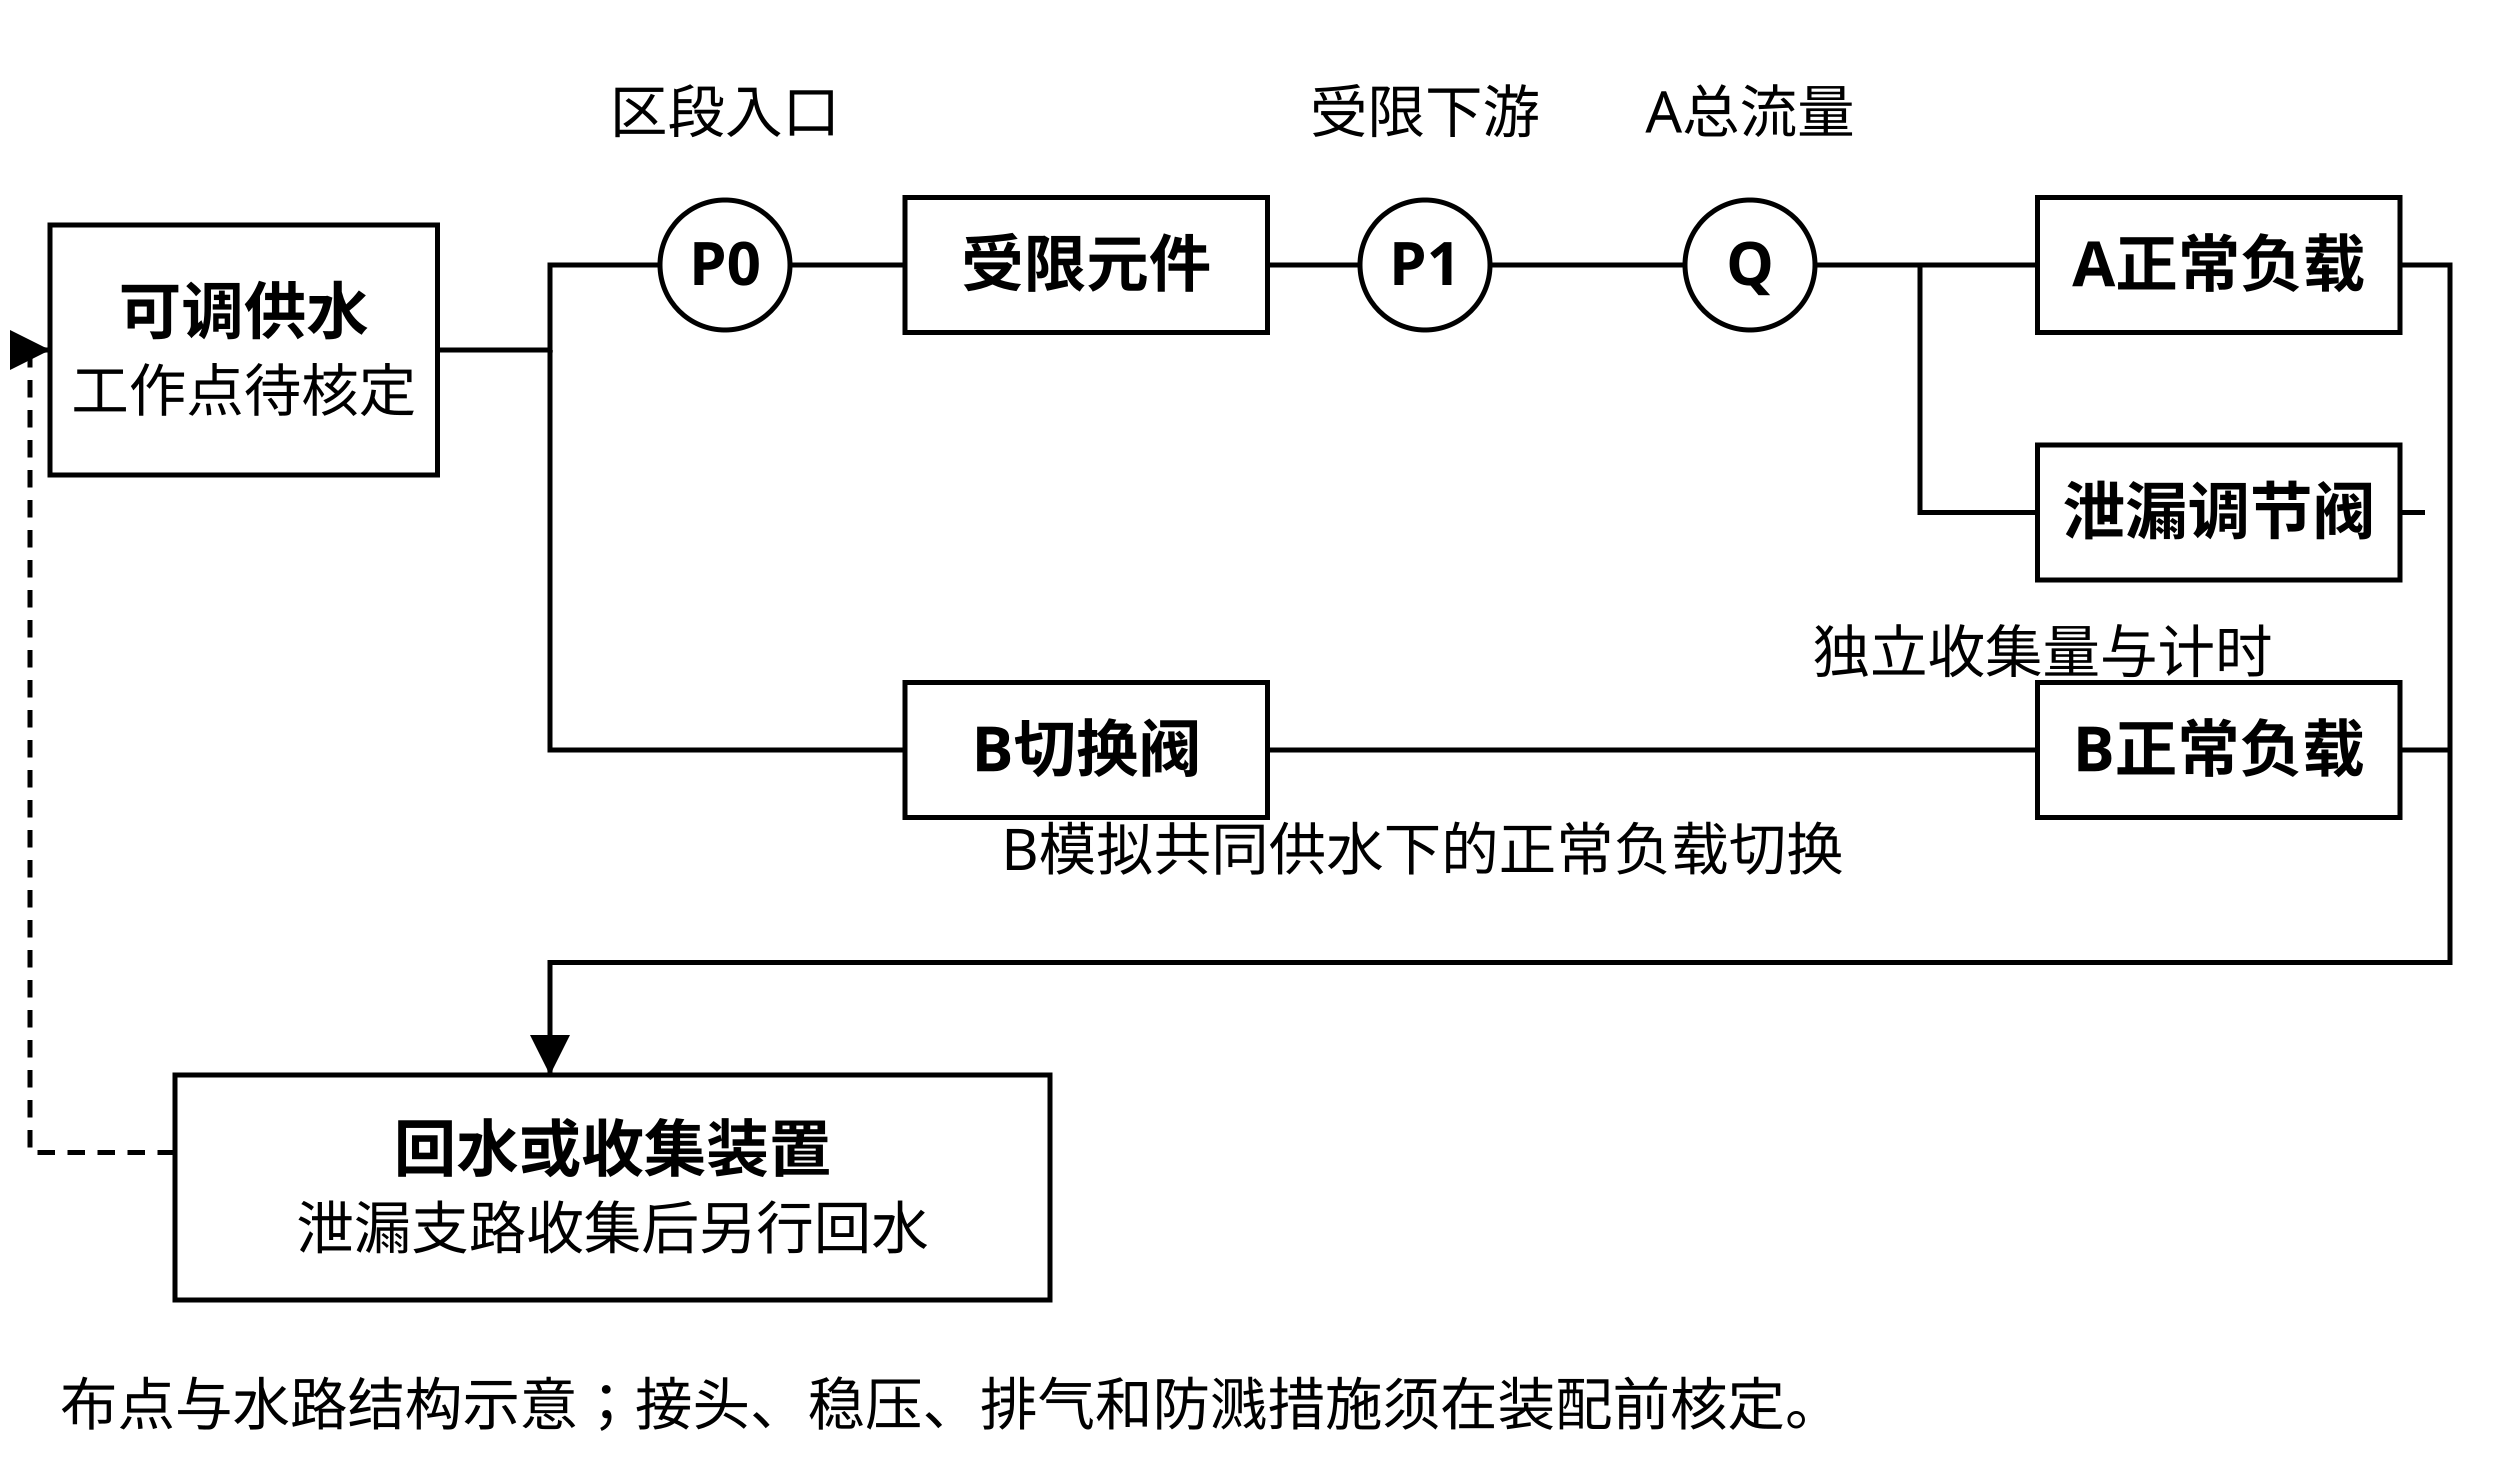
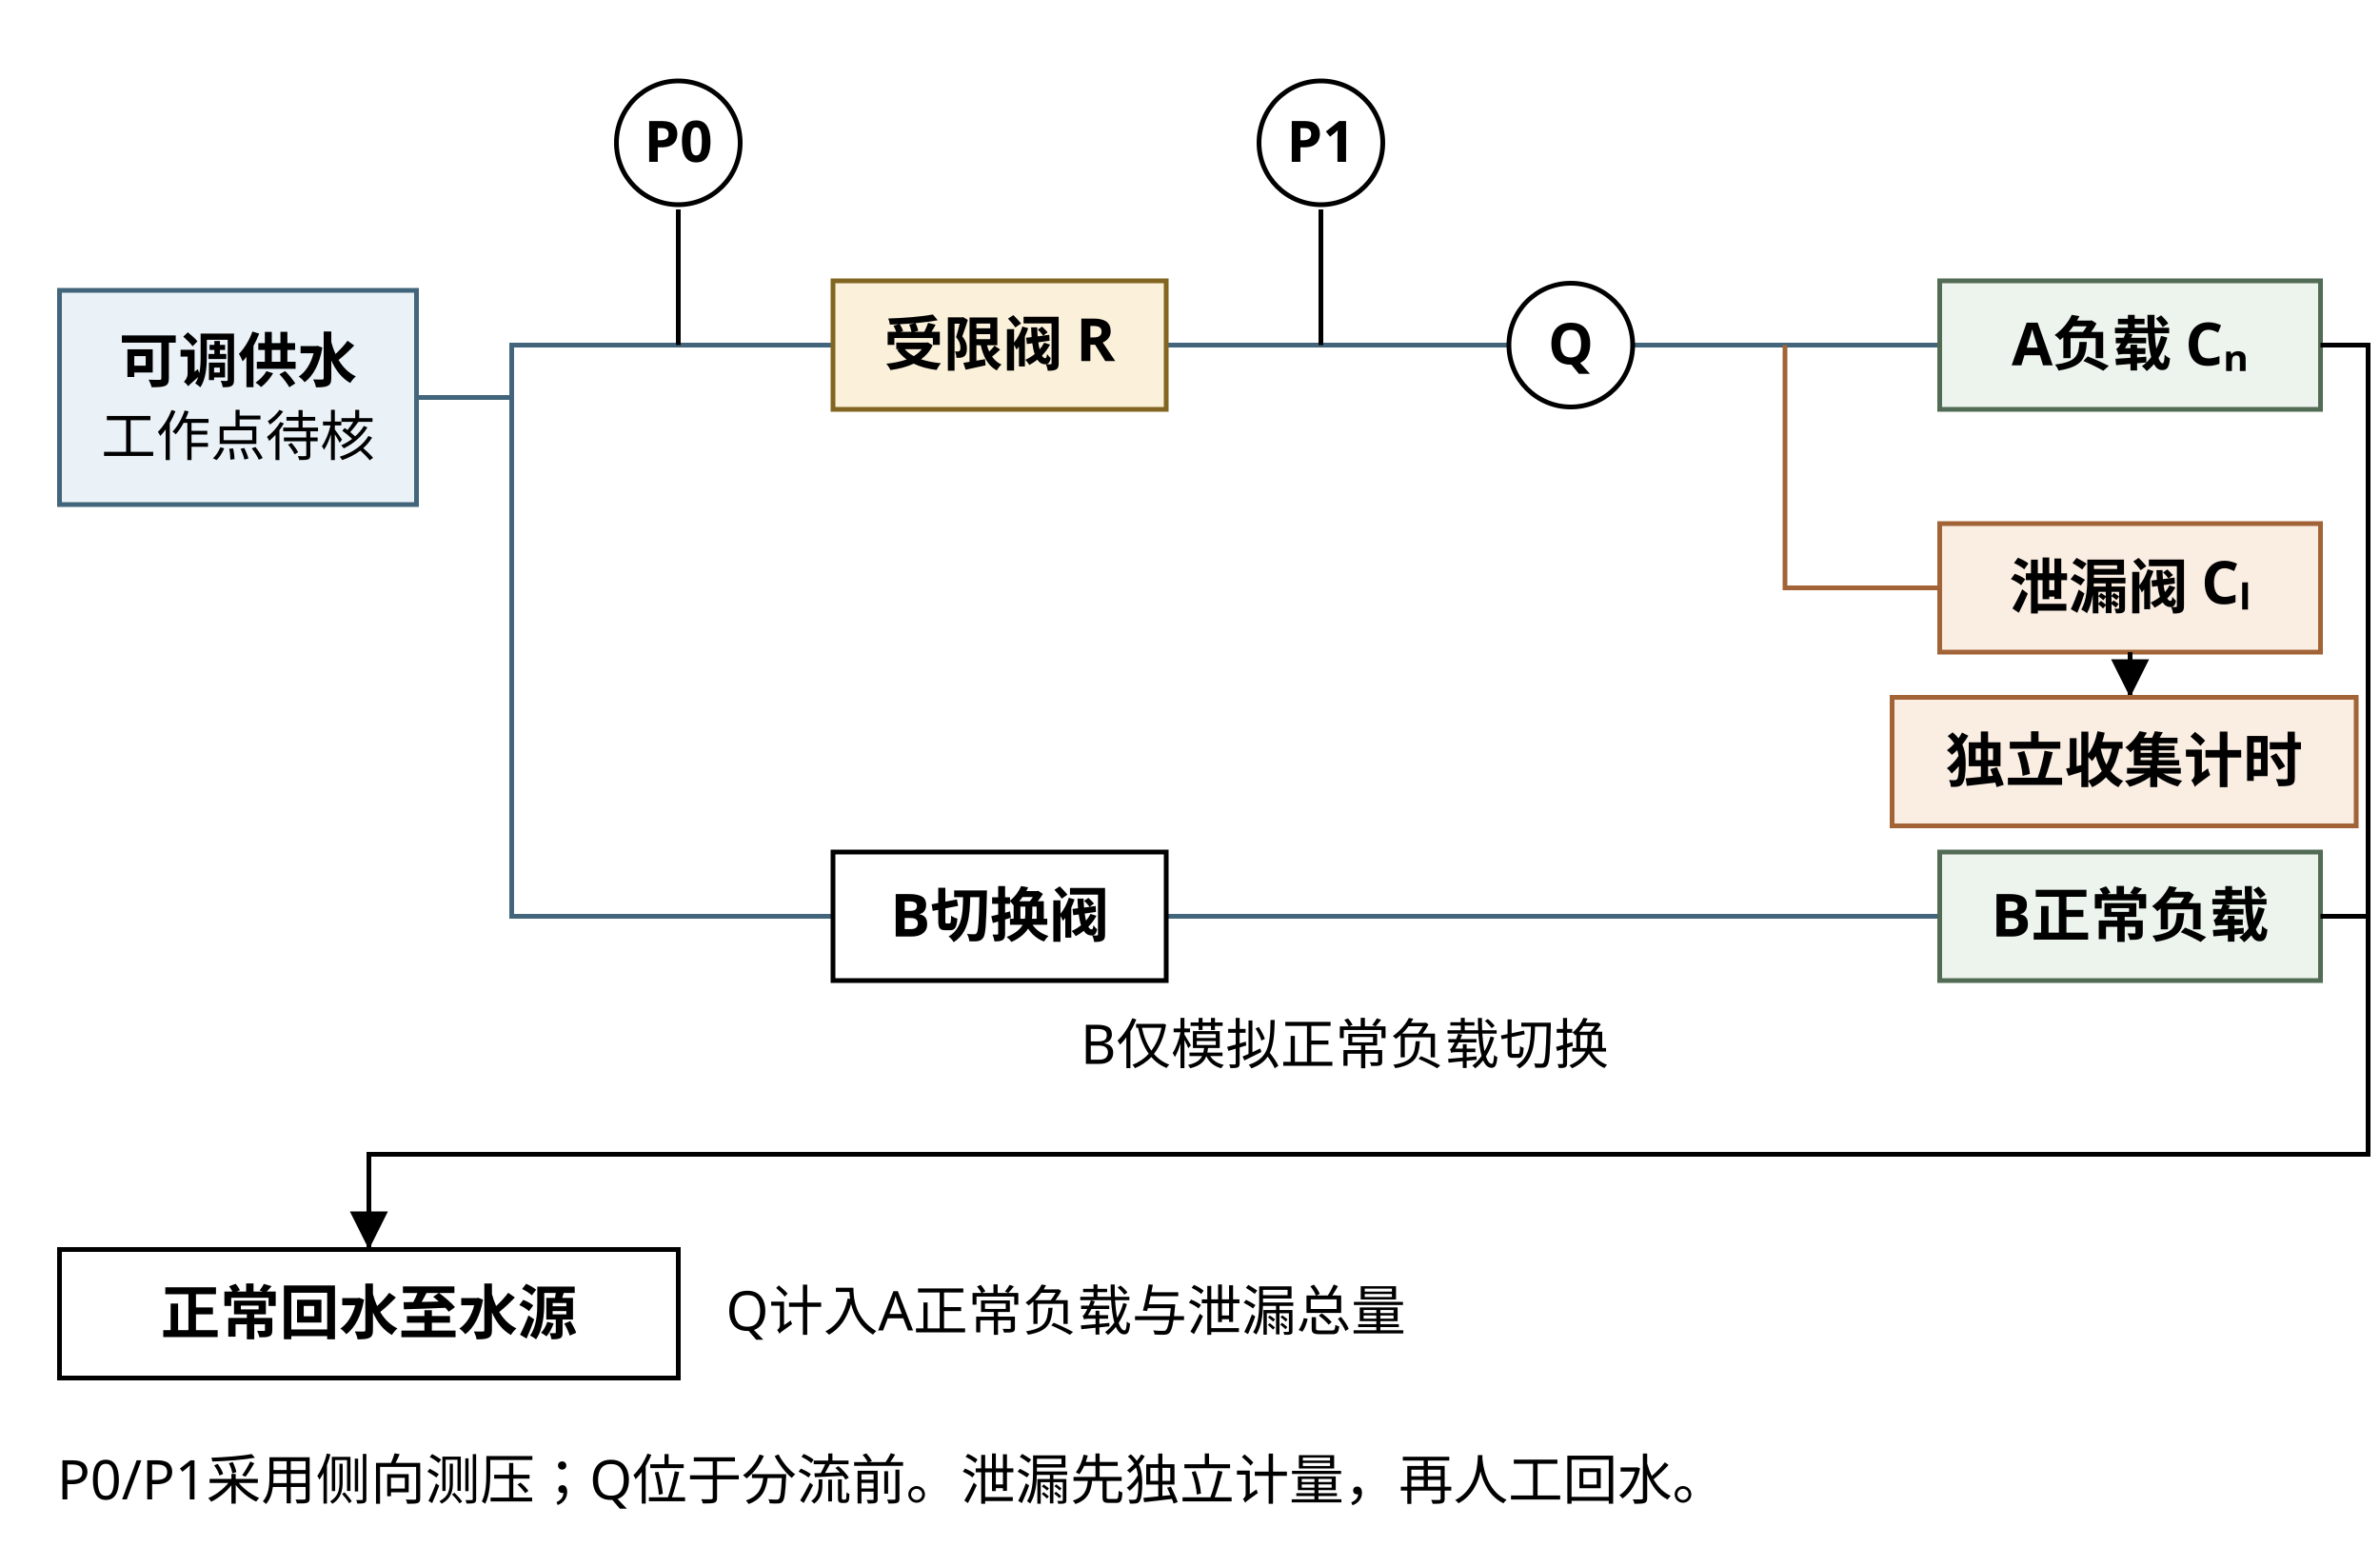
- <svg xmlns="http://www.w3.org/2000/svg" width="1000" height="590" viewBox="0 0 1000 590">
+ <svg xmlns="http://www.w3.org/2000/svg" width="1000" height="650" viewBox="0 0 1000 650">
  <defs>
    <marker id="arrow" markerWidth="9" markerHeight="9" refX="8" refY="4" orient="auto">
      <path d="M 0 0 L 8 4 L 0 8 Z" fill="black" />
    </marker>
  </defs>
-   <rect width="1000" height="590" fill="white" />
+   <rect width="1000" height="650" fill="white" />
  <g font-family="Microsoft YaHei, SimSun, sans-serif" fill="black">
-     <g data-kind="box" data-x="20" data-y="90" data-w="155" data-h="100">
-       <rect x="20" y="90" width="155" height="100" fill="white" stroke="black" stroke-width="2" />
-       <text x="97.5" y="133.5" font-size="25" font-weight="700" text-anchor="middle">可调供水</text>
-       <text x="97.5" y="164.5" font-size="23" font-weight="400" text-anchor="middle">工作点待核定</text>
+     <g data-kind="box" data-x="25" data-y="122" data-w="150" data-h="90">
+       <rect x="25" y="122" width="150" height="90" fill="#eaf2f8" stroke="#42657b" stroke-width="2" />
+       <text x="100.0" y="160.5" font-size="25" font-weight="700" text-anchor="middle">可调供水</text>
+       <text x="100.0" y="191.5" font-size="23" font-weight="400" text-anchor="middle">工作点待核</text>
    </g>
-     <path d="M 175 140 L 220 140 L 220 106 L 915 106" fill="none" stroke="black" stroke-width="2" />
-     <path d="M 220 140 L 220 300 L 915 300" fill="none" stroke="black" stroke-width="2" />
-     <circle cx="290" cy="106" r="26" fill="white" stroke="black" stroke-width="2" />
-     <text x="290" y="114" font-size="24" font-weight="700" text-anchor="middle">P0</text>
-     <text x="290" y="53" font-size="23" font-weight="400" text-anchor="middle">区段入口</text>
-     <circle cx="570" cy="106" r="26" fill="white" stroke="black" stroke-width="2" />
-     <text x="570" y="114" font-size="24" font-weight="700" text-anchor="middle">P1</text>
-     <text x="570" y="53" font-size="23" font-weight="400" text-anchor="middle">受限下游</text>
-     <circle cx="700" cy="106" r="26" fill="white" stroke="black" stroke-width="2" />
-     <text x="700" y="114" font-size="24" font-weight="700" text-anchor="middle">Q</text>
-     <text x="700" y="53" font-size="23" font-weight="400" text-anchor="middle">A总流量</text>
-     <g data-kind="box" data-x="362" data-y="79" data-w="145" data-h="54">
-       <rect x="362" y="79" width="145" height="54" fill="white" stroke="black" stroke-width="2" />
-       <text x="434.5" y="114.5" font-size="25" font-weight="700" text-anchor="middle">受限元件</text>
+     <path d="M 175 167 L 215 167 L 215 145 L 875 145" fill="none" stroke="#42657b" stroke-width="2" />
+     <path d="M 215 167 L 215 385 L 875 385" fill="none" stroke="#42657b" stroke-width="2" />
+     <path d="M 285 145 L 285 88" fill="none" stroke="black" stroke-width="2" />
+     <circle cx="285" cy="60" r="26" fill="white" stroke="black" stroke-width="2" />
+     <text x="285" y="68" font-size="24" font-weight="700" text-anchor="middle">P0</text>
+     <path d="M 555 145 L 555 88" fill="none" stroke="black" stroke-width="2" />
+     <circle cx="555" cy="60" r="26" fill="white" stroke="black" stroke-width="2" />
+     <text x="555" y="68" font-size="24" font-weight="700" text-anchor="middle">P1</text>
+     <g data-kind="box" data-x="350" data-y="118" data-w="140" data-h="54">
+       <rect x="350" y="118" width="140" height="54" fill="#fbf1db" stroke="#826521" stroke-width="2" />
+       <text x="420.0" y="153.5" font-size="25" font-weight="700" text-anchor="middle">受限阀 R</text>
    </g>
-     <g data-kind="box" data-x="815" data-y="79" data-w="145" data-h="54">
-       <rect x="815" y="79" width="145" height="54" fill="white" stroke="black" stroke-width="2" />
-       <text x="887.5" y="114.5" font-size="25" font-weight="700" text-anchor="middle">A正常负载</text>
+     <circle cx="660" cy="145" r="26" fill="white" stroke="black" stroke-width="2" />
+     <text x="660" y="153" font-size="24" font-weight="700" text-anchor="middle">Q</text>
+     <g data-kind="box" data-x="815" data-y="118" data-w="160" data-h="54">
+       <rect x="815" y="118" width="160" height="54" fill="#edf4ed" stroke="#526b54" stroke-width="2" />
+       <text x="895.0" y="153.5" font-size="25" font-weight="700" text-anchor="middle">A负载 Cₙ</text>
    </g>
-     <path d="M 768 106 L 768 205 L 970 205" fill="none" stroke="black" stroke-width="2" />
-     <g data-kind="box" data-x="815" data-y="178" data-w="145" data-h="54">
-       <rect x="815" y="178" width="145" height="54" fill="white" stroke="black" stroke-width="2" />
-       <text x="887.5" y="213.5" font-size="25" font-weight="700" text-anchor="middle">泄漏调节阀</text>
+     <path d="M 750 145 L 750 247 L 815 247" fill="none" stroke="#a26437" stroke-width="2" />
+     <g data-kind="box" data-x="815" data-y="220" data-w="160" data-h="54">
+       <rect x="815" y="220" width="160" height="54" fill="#faede2" stroke="#a26437" stroke-width="2" />
+       <text x="895.0" y="255.5" font-size="25" font-weight="700" text-anchor="middle">泄漏阀 Cₗ</text>
    </g>
-     <text x="817" y="269" font-size="23" font-weight="400" text-anchor="middle">独立收集量与计时</text>
-     <g data-kind="box" data-x="362" data-y="273" data-w="145" data-h="54">
-       <rect x="362" y="273" width="145" height="54" fill="white" stroke="black" stroke-width="2" />
-       <text x="434.5" y="308.5" font-size="25" font-weight="700" text-anchor="middle">B切换阀</text>
+     <path d="M 895 274 L 895 293" fill="none" stroke="black" stroke-width="2" marker-end="url(#arrow)" />
+     <g data-kind="box" data-x="795" data-y="293" data-w="195" data-h="54">
+       <rect x="795" y="293" width="195" height="54" fill="#faede2" stroke="#a26437" stroke-width="2" />
+       <text x="892.5" y="328.5" font-size="25" font-weight="700" text-anchor="middle">独立收集计时</text>
    </g>
-     <g data-kind="box" data-x="815" data-y="273" data-w="145" data-h="54">
-       <rect x="815" y="273" width="145" height="54" fill="white" stroke="black" stroke-width="2" />
-       <text x="887.5" y="308.5" font-size="25" font-weight="700" text-anchor="middle">B正常负载</text>
+     <g data-kind="box" data-x="350" data-y="358" data-w="140" data-h="54">
+       <rect x="350" y="358" width="140" height="54" fill="white" stroke="black" stroke-width="2" />
+       <text x="420.0" y="393.5" font-size="25" font-weight="700" text-anchor="middle">B切换阀</text>
    </g>
-     <text x="569" y="348" font-size="23" font-weight="400" text-anchor="middle">B模拟共同供水下的正常负载切换</text>
-     <path d="M 960 106 L 980 106 L 980 385 L 220 385 L 220 430" fill="none" stroke="black" stroke-width="2" marker-end="url(#arrow)" />
-     <path d="M 960 300 L 980 300" fill="none" stroke="black" stroke-width="2" />
-     <g data-kind="box" data-x="70" data-y="430" data-w="350" data-h="90">
-       <rect x="70" y="430" width="350" height="90" fill="white" stroke="black" stroke-width="2" />
-       <text x="245.0" y="468.5" font-size="25" font-weight="700" text-anchor="middle">回水或收集装置</text>
-       <text x="245.0" y="499.5" font-size="23" font-weight="400" text-anchor="middle">泄漏支路收集后另行回水</text>
+     <g data-kind="box" data-x="815" data-y="358" data-w="160" data-h="54">
+       <rect x="815" y="358" width="160" height="54" fill="#edf4ed" stroke="#526b54" stroke-width="2" />
+       <text x="895.0" y="393.5" font-size="25" font-weight="700" text-anchor="middle">B正常负载</text>
    </g>
-     <path d="M 70 461 L 12 461 L 12 140 L 20 140" fill="none" stroke="black" stroke-width="2" stroke-dasharray="7 5" marker-end="url(#arrow)" />
-     <text x="24" y="570" font-size="23" font-weight="400" text-anchor="start">布点与水路结构示意；接头、稳压、排气和防溅措施须在装配前核定。</text>
+     <path d="M 975 145 L 995 145 L 995 485 L 155 485 L 155 525" fill="none" stroke="black" stroke-width="2" marker-end="url(#arrow)" />
+     <path d="M 975 385 L 995 385" fill="none" stroke="black" stroke-width="2" />
+     <g data-kind="box" data-x="25" data-y="525" data-w="260" data-h="54">
+       <rect x="25" y="525" width="260" height="54" fill="white" stroke="black" stroke-width="2" />
+       <text x="155.0" y="560.5" font-size="25" font-weight="700" text-anchor="middle">正常回水至水源</text>
+     </g>
+     <text x="565" y="447" font-size="23" font-weight="400" text-anchor="middle">B仅模拟正常负载切换</text>
+     <text x="305" y="559" font-size="23" font-weight="400" text-anchor="start">Q计入A正常负载与泄漏总量</text>
+     <text x="24" y="630" font-size="23" font-weight="400" text-anchor="start">P0/P1采用侧向测压；Q位于分流前。泄漏先独立计量，再人工回水。</text>
  </g>
</svg>
